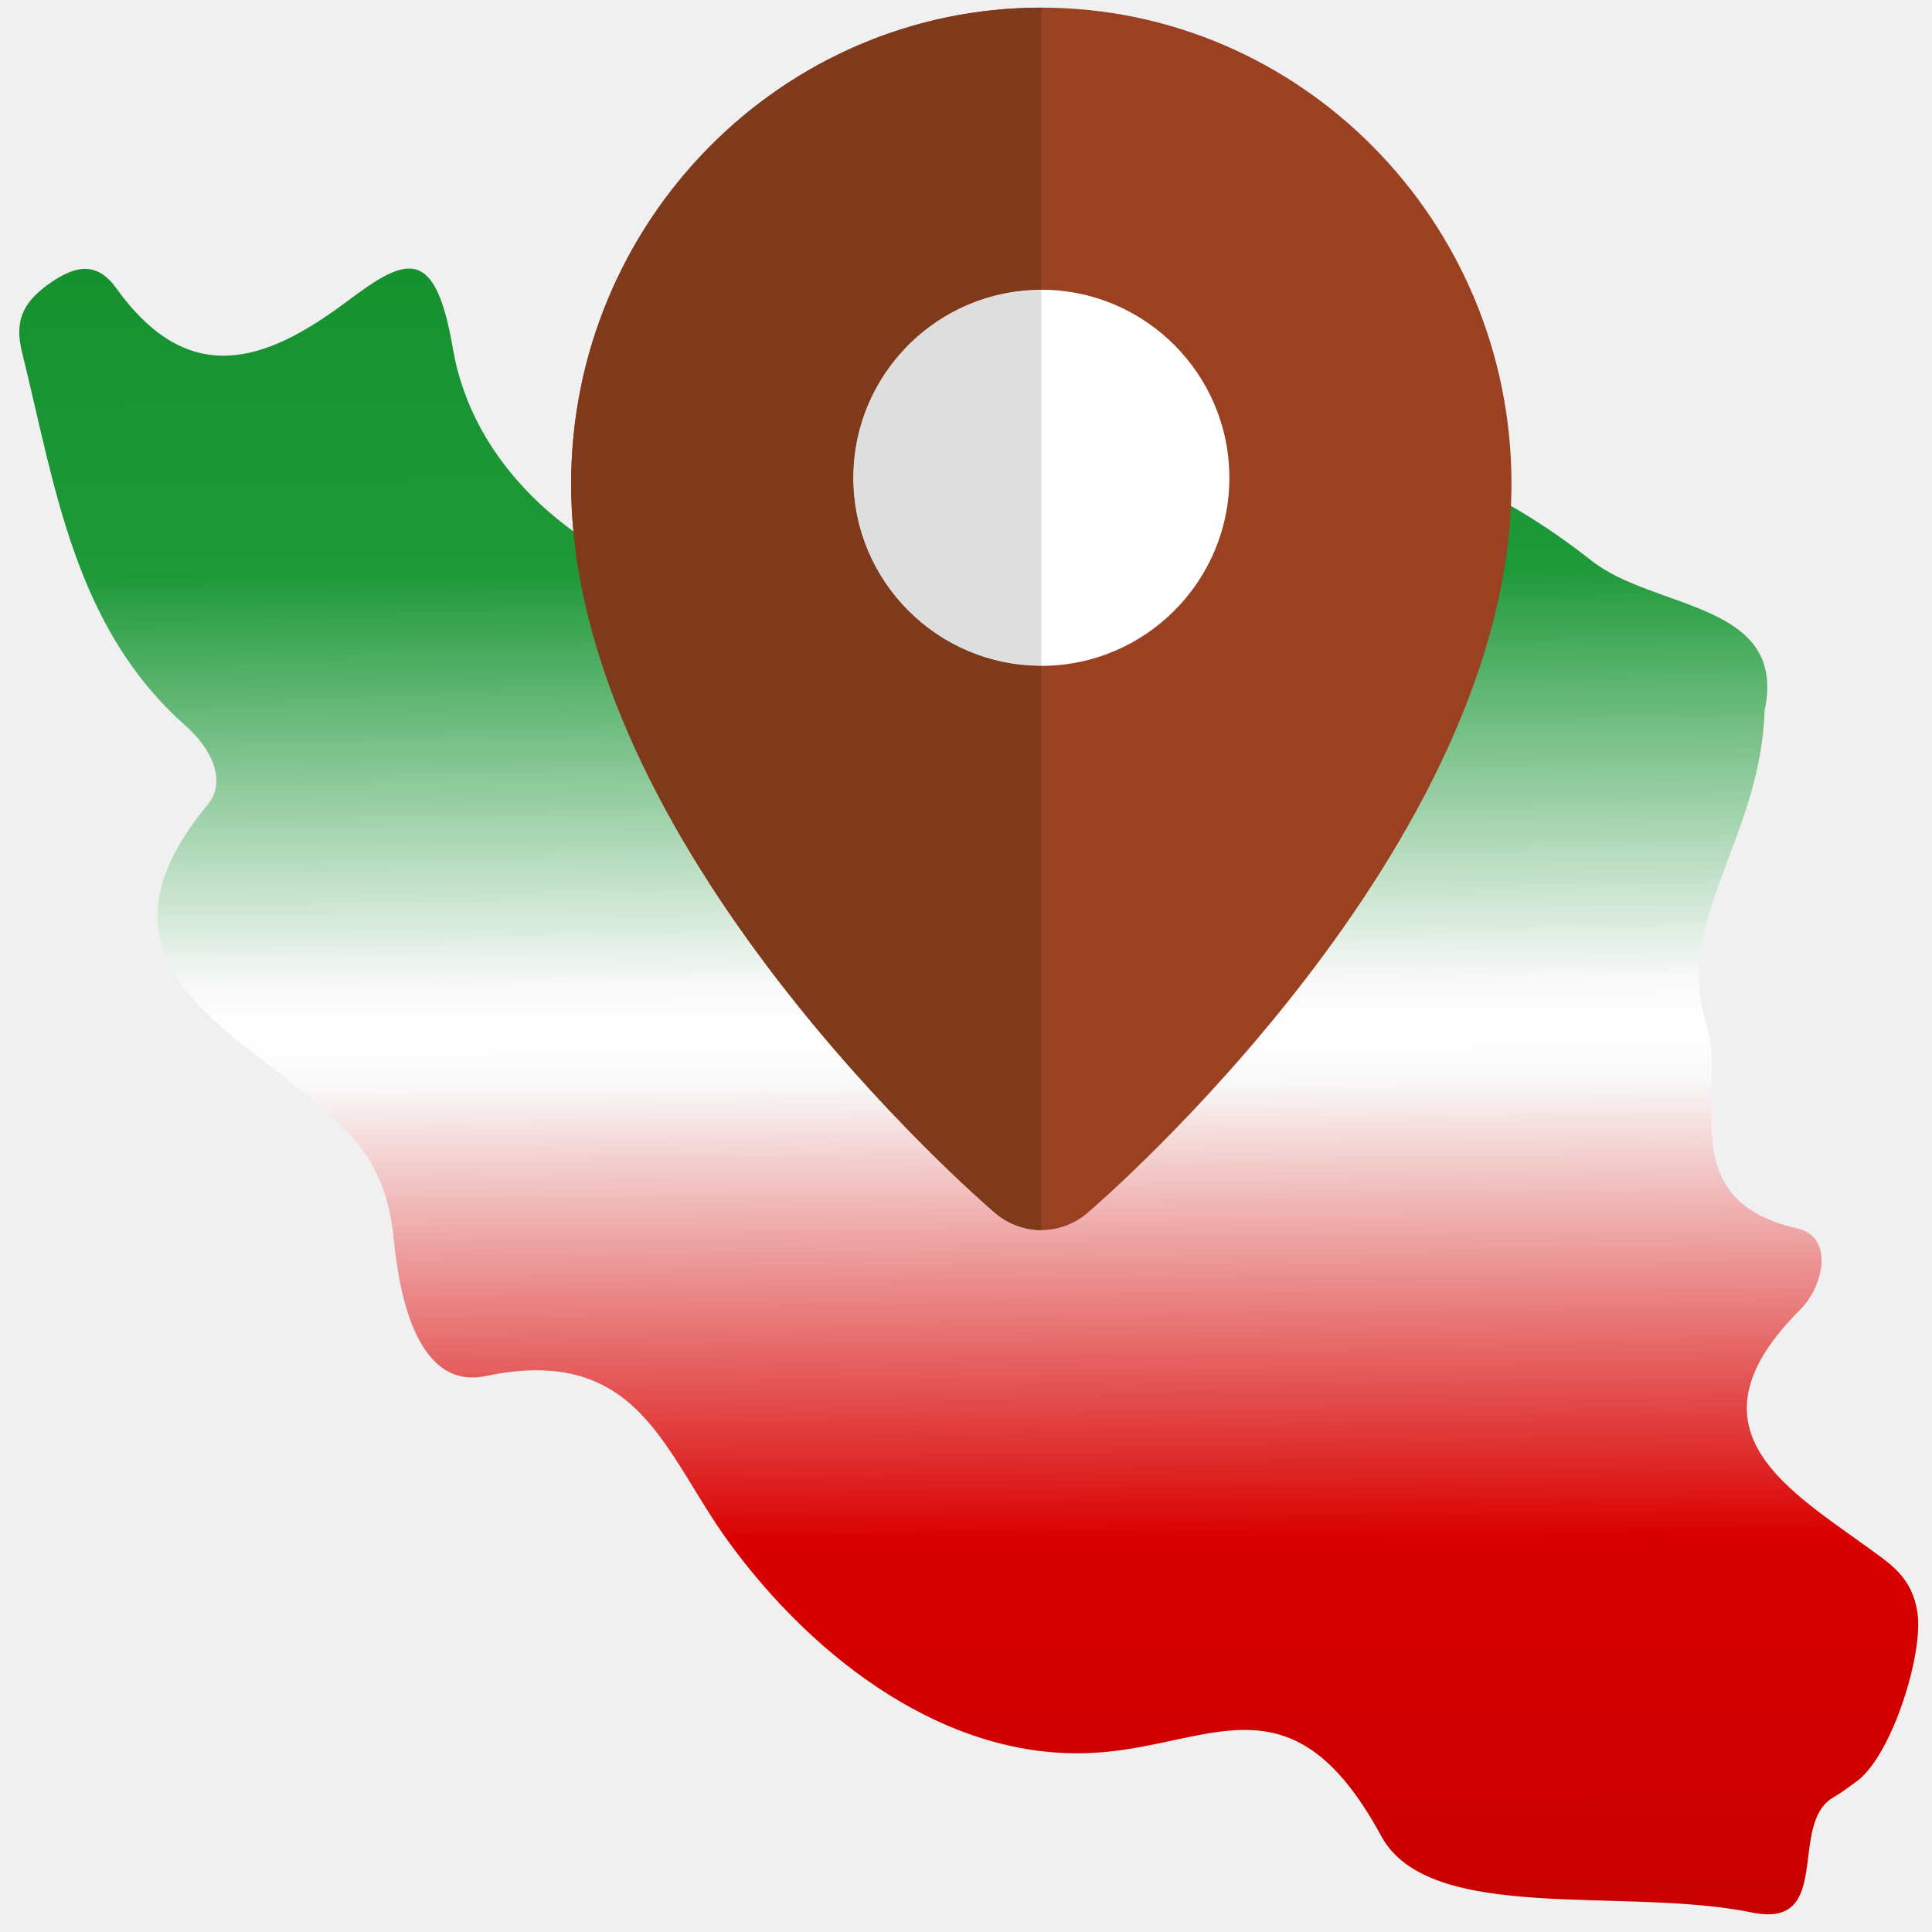
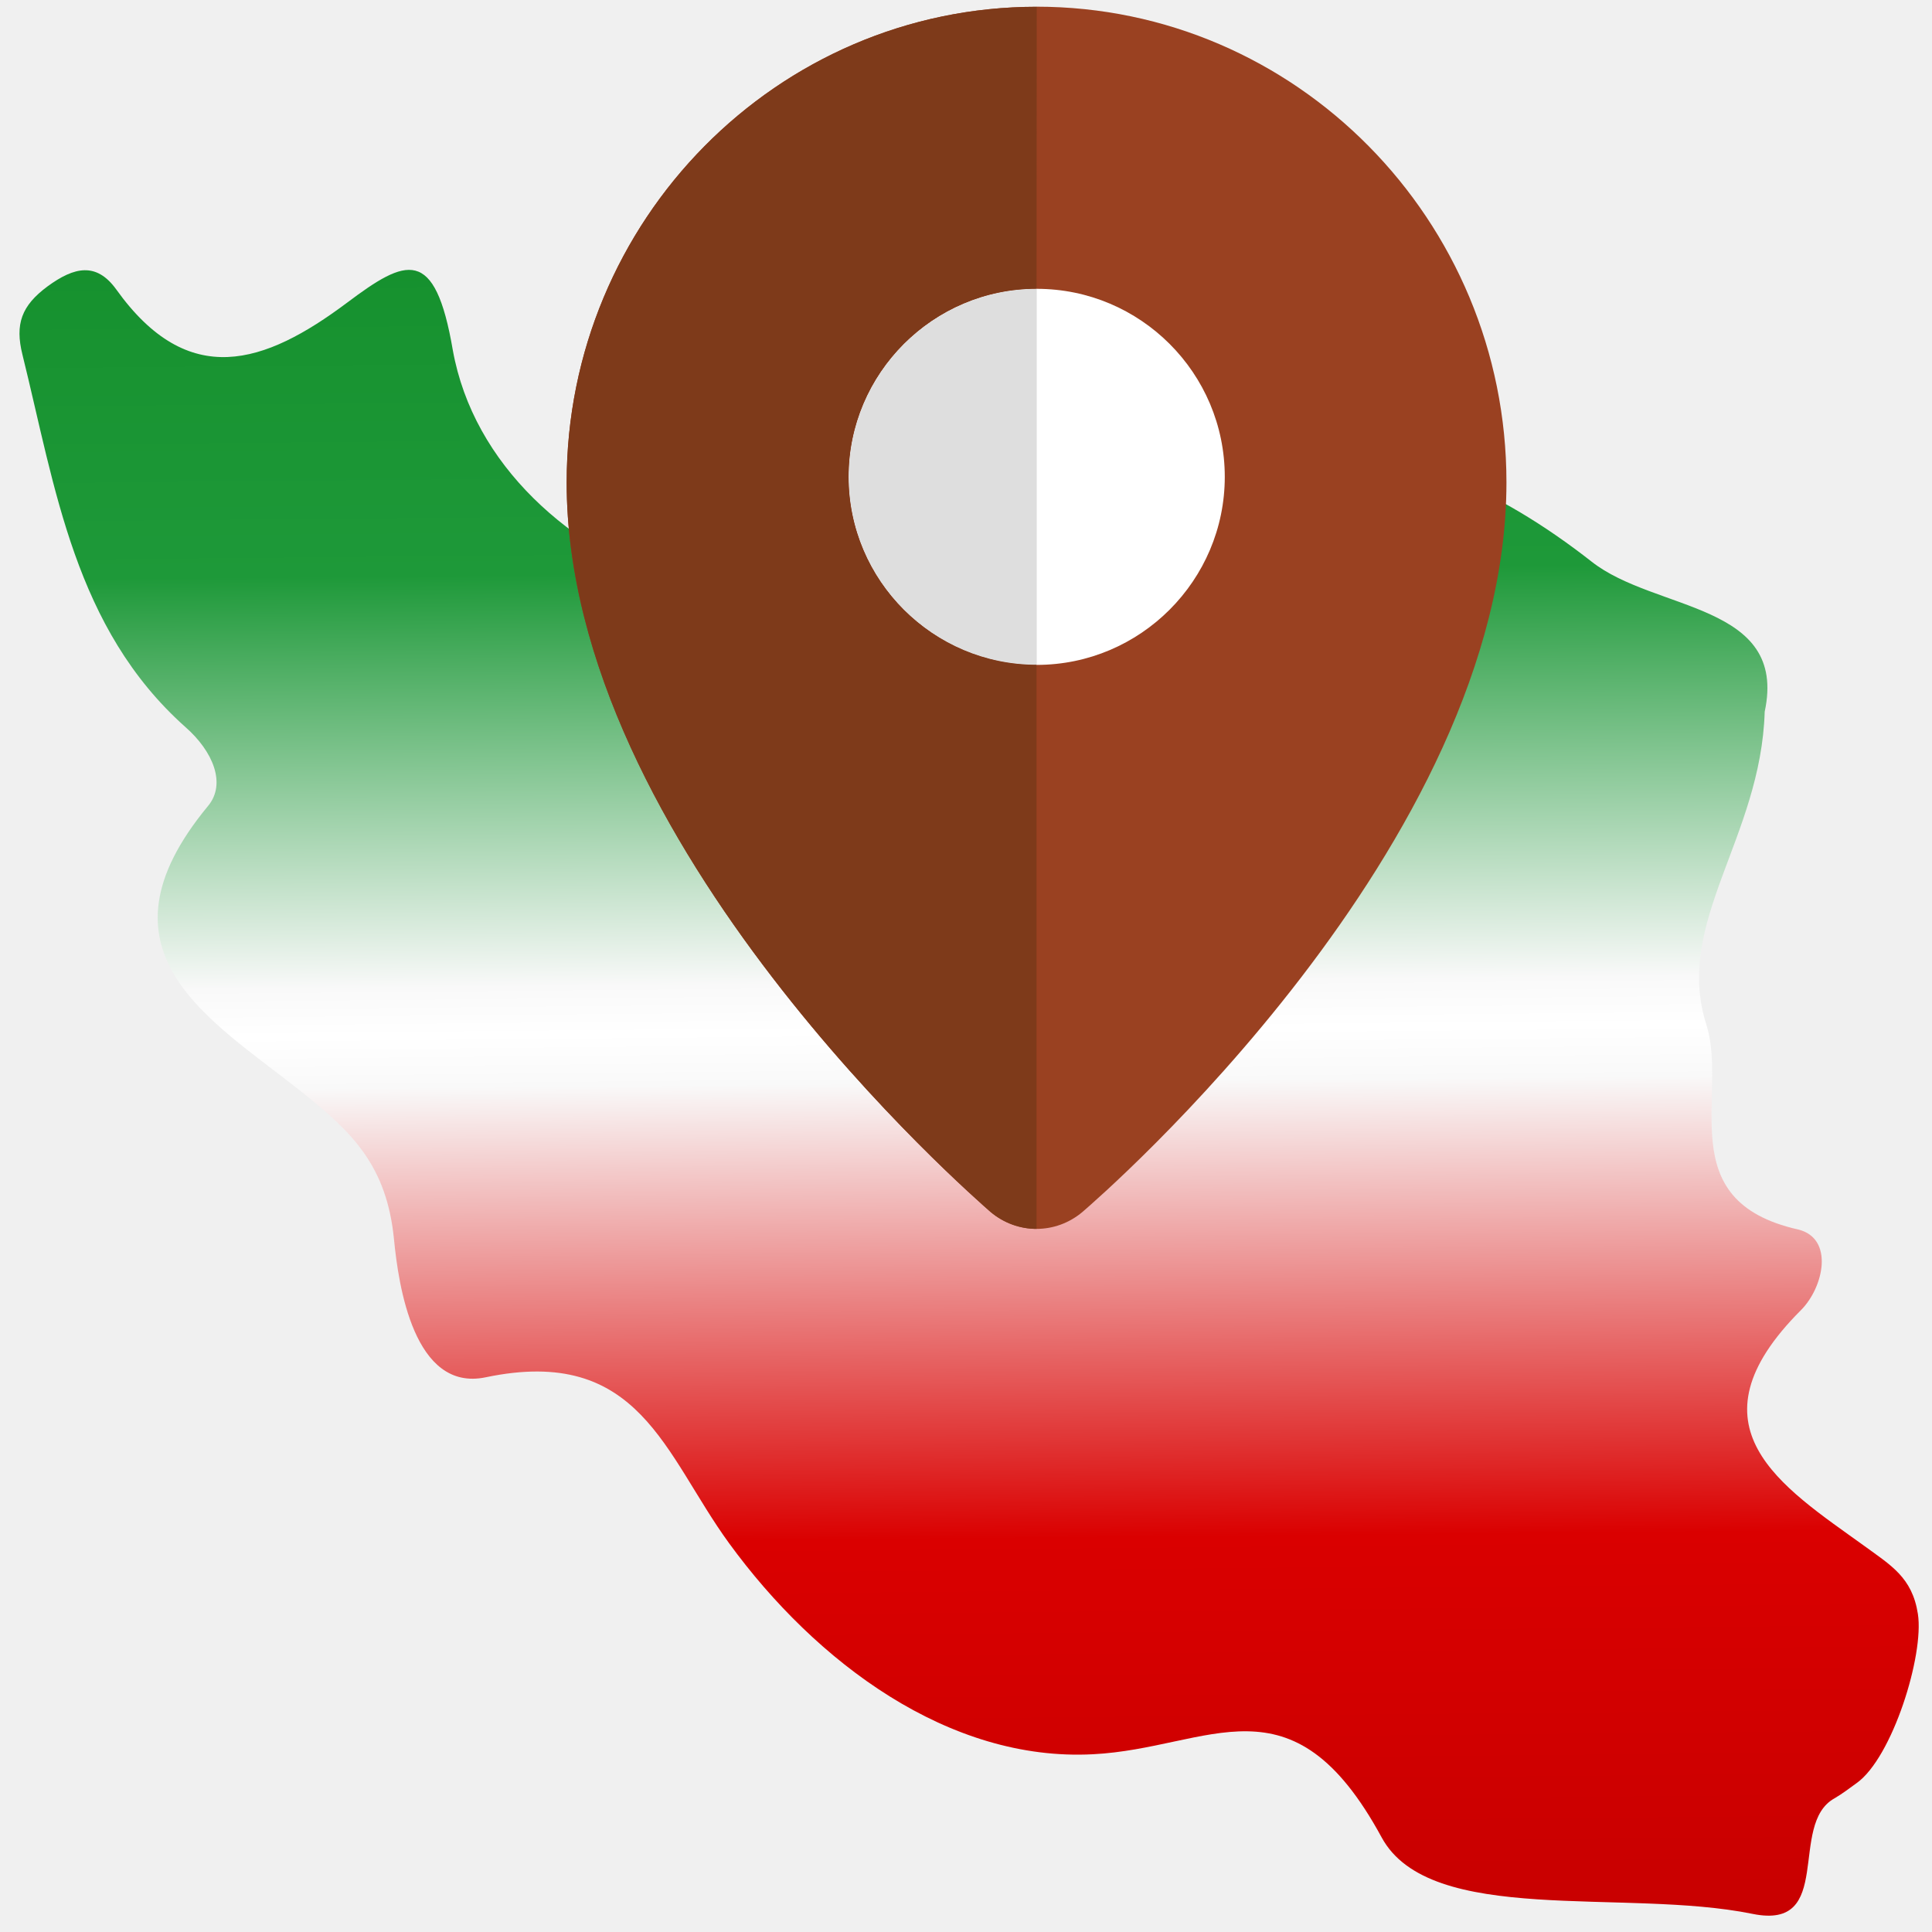
- <svg xmlns="http://www.w3.org/2000/svg" xmlns:xlink="http://www.w3.org/1999/xlink" id="svg2206" version="1.1" height="512" width="512">
-   <defs id="defs2210">
-     <linearGradient gradientTransform="matrix(23.43143,0,0,23.43143,5.1207,37.61826)" gradientUnits="userSpaceOnUse" y2="21.769" x2="10.755" y1="0.069" x1="10.618" id="linearGradient3735" xlink:href="#linearGradient5929" />
-     <linearGradient id="linearGradient5929">
-       <stop style="stop-color:#138e2a;stop-opacity:1" offset="0" id="stop5925" />
-       <stop id="stop12161" offset="0.22" style="stop-color:#1e9939;stop-opacity:1" />
-       <stop style="stop-color:#f9f9f9;stop-opacity:1" offset="0.435" id="stop12169" />
-       <stop id="stop12159" offset="0.46" style="stop-color:#ffffff;stop-opacity:1" />
-       <stop style="stop-color:#f9f9f9;stop-opacity:1" offset="0.487" id="stop12167" />
-       <stop style="stop-color:#da0000;stop-opacity:1" offset="0.725" id="stop12163" />
-       <stop style="stop-color:#c10000;stop-opacity:1" offset="1" id="stop5927" />
+ <svg xmlns="http://www.w3.org/2000/svg" width="512" height="512" version="1.1">
+   <defs>
+     <linearGradient id="a" x1="10.6" x2="10.8" y1=".069" y2="21.8" gradientTransform="matrix(23.4 0 0 23.4 5.12 37.6)" gradientUnits="userSpaceOnUse">
+       <stop style="stop-color:#138e2a" offset="0" />
+       <stop style="stop-color:#1e9939" offset=".22" />
+       <stop style="stop-color:#f9f9f9" offset=".435" />
+       <stop style="stop-color:#fff" offset=".46" />
+       <stop style="stop-color:#f9f9f9" offset=".487" />
+       <stop style="stop-color:#da0000" offset=".725" />
+       <stop style="stop-color:#c10000" offset="1" />
    </linearGradient>
  </defs>
-   <path style="fill:url(#linearGradient3735);fill-opacity:1;stroke:none;stroke-width:23.431" d="M 421.778,148.59 C 370.885,108.569 322.242,108.639 272.754,145.286 221.814,182.963 130.479,153.252 120.028,92.424 115.295,64.752 107.586,68.149 92.004,79.842 70.143,96.267 49.875,102.992 30.778,76.327 c -5.249,-7.264 -11.06,-5.998 -18.23,-0.797 -6.912,5.108 -8.67,10.005 -6.654,18.066 8.763,35.381 13.754,72.544 43.208,98.67 7.264,6.373 10.919,14.996 5.975,20.924 -32.031,38.662 0.586,56.47 24.556,75.613 13.567,10.778 22.775,19.682 24.697,39.435 1.171,11.903 5.225,40.396 24.322,36.436 40.818,-8.529 47.261,20.409 64.46,43.957 23.057,31.656 58.321,57.899 96.373,55.907 31.14,-1.546 52.627,-22.002 76.527,21.979 12.794,23.689 64.436,13.356 98.271,20.315 21.885,4.475 9.326,-23.666 21.698,-30.578 2.062,-1.195 4.007,-2.695 5.928,-4.077 9.419,-6.725 17.878,-33.882 16.238,-44.777 -1.5,-9.724 -7.193,-12.934 -14.293,-18.112 -21.791,-15.652 -47.589,-31.539 -16.66,-62.351 6.069,-6.069 8.881,-19.12 -0.797,-21.369 -33.765,-7.639 -18.347,-35.733 -24.252,-54.384 -8.552,-27.04 14.481,-49.253 15.488,-82.83 6.186,-28.891 -29.055,-26.548 -45.855,-39.763 z" id="path2838" />
-   <g transform="matrix(0.9872433,0,0,0.9872433,-0.01275672,-0.0127567)" id="g2150">
-     <rect x="-1" y="-1" width="514" height="514" id="canvas_background" fill="none" />
-     <g id="canvasGrid" width="100%" height="100%" x="0" y="0" overflow="visible" display="none">
-       <rect id="rect2147" width="100%" height="100%" x="0" y="0" stroke-width="0" fill="url(#gridpattern)" />
+   <path d="m422 149c-50.9-40-99.5-40-149-3.3-50.9 37.7-142 7.97-153-52.9-4.73-27.7-12.4-24.3-28-12.6-21.9 16.4-42.1 23.2-61.2-3.51-5.25-7.26-11.1-6-18.2-0.797-6.91 5.11-8.67 10-6.65 18.1 8.76 35.4 13.8 72.5 43.2 98.7 7.26 6.37 10.9 15 5.98 20.9-32 38.7 0.586 56.5 24.6 75.6 13.6 10.8 22.8 19.7 24.7 39.4 1.17 11.9 5.23 40.4 24.3 36.4 40.8-8.53 47.3 20.4 64.5 44 23.1 31.7 58.3 57.9 96.4 55.9 31.1-1.55 52.6-22 76.5 22 12.8 23.7 64.4 13.4 98.3 20.3 21.9 4.48 9.33-23.7 21.7-30.6 2.06-1.2 4.01-2.69 5.93-4.08 9.42-6.72 17.9-33.9 16.2-44.8-1.5-9.72-7.19-12.9-14.3-18.1-21.8-15.7-47.6-31.5-16.7-62.4 6.07-6.07 8.88-19.1-0.797-21.4-33.8-7.64-18.3-35.7-24.3-54.4-8.55-27 14.5-49.3 15.5-82.8 6.19-28.9-29.1-26.5-45.9-39.8z" style="fill:url(#a)" />
+   <g transform="matrix(.987 0 0 .987 -.0128 -.0128)">
+     <rect id="canvas_background" x="-1" y="-1" width="514" height="514" fill="none" />
+     <g id="canvasGrid" x="0" y="0" width="100%" height="100%" display="none" overflow="visible">
+       <rect width="100%" height="100%" fill="url(#gridpattern)" stroke-width="0" />
    </g>
  </g>
-   <g id="svg_88" transform="matrix(1.126675,0,0,1.126675,-1669.45,-1716.469)" stroke="null">
-     <rect fill="none" id="svg_86" height="402" width="514" y="1548.925" x="1469.718" stroke="null" />
-     <g display="none" id="svg_85" stroke="null">
-       <rect fill="url(#gridpattern)" stroke-width="0" y="1549.925" x="1470.718" height="512" width="512" id="svg_89" stroke="null" />
+   <g transform="matrix(1.13 0 0 1.13 -1669 -1716)" stroke="null">
+     <rect x="1470" y="1549" width="514" height="402" fill="none" />
+     <g display="none">
+       <rect x="1471" y="1550" width="512" height="512" fill="url(#gridpattern)" stroke="null" stroke-width="0" />
    </g>
  </g>
-   <g transform="matrix(19.41967,0,0,19.41967,-1767.75,-1815.282)" id="svg_82" stroke="null" />
-   <g transform="matrix(19.41967,0,0,19.41967,-1767.75,-1815.282)" id="svg_81" stroke="null" />
-   <g transform="matrix(19.41967,0,0,19.41967,-1767.75,-1815.282)" id="svg_80" stroke="null" />
-   <g transform="matrix(19.41967,0,0,19.41967,-1767.75,-1815.282)" id="svg_79" stroke="null" />
-   <g transform="matrix(19.41967,0,0,19.41967,-1767.75,-1815.282)" id="svg_78" stroke="null" />
-   <g transform="matrix(19.41967,0,0,19.41967,-1767.75,-1815.282)" id="svg_77" stroke="null" />
-   <g transform="matrix(19.41967,0,0,19.41967,-1767.75,-1815.282)" id="svg_76" stroke="null" />
-   <g transform="matrix(19.41967,0,0,19.41967,-1767.75,-1815.282)" id="svg_75" stroke="null" />
-   <g transform="matrix(19.41967,0,0,19.41967,-1767.75,-1815.282)" id="svg_74" stroke="null" />
-   <g transform="matrix(19.41967,0,0,19.41967,-1767.75,-1815.282)" id="svg_73" stroke="null" />
-   <g transform="matrix(19.41967,0,0,19.41967,-1767.75,-1815.282)" id="svg_72" stroke="null" />
-   <g transform="matrix(19.41967,0,0,19.41967,-1767.75,-1815.282)" id="svg_71" stroke="null" />
-   <g transform="matrix(19.41967,0,0,19.41967,-1767.75,-1815.282)" id="svg_70" stroke="null" />
-   <g transform="matrix(19.41967,0,0,19.41967,-1767.75,-1815.282)" id="svg_69" stroke="null" />
-   <g transform="matrix(19.41967,0,0,19.41967,-1767.75,-1815.282)" id="svg_68" stroke="null" />
-   <g transform="matrix(0.4979303,0,0,0.4979303,-2477.929,-2235.883)" id="svg_60" stroke="null" />
-   <g transform="matrix(0.4979303,0,0,0.4979303,-2477.929,-2235.883)" id="svg_59" stroke="null" />
-   <g transform="matrix(0.4979303,0,0,0.4979303,-2477.929,-2235.883)" id="svg_58" stroke="null" />
-   <g transform="matrix(0.4979303,0,0,0.4979303,-2477.929,-2235.883)" id="svg_57" stroke="null" />
-   <g transform="matrix(0.4979303,0,0,0.4979303,-2477.929,-2235.883)" id="svg_56" stroke="null" />
-   <g transform="matrix(0.4979303,0,0,0.4979303,-2477.929,-2235.883)" id="svg_55" stroke="null" />
-   <g transform="matrix(0.4979303,0,0,0.4979303,-2477.929,-2235.883)" id="svg_54" stroke="null" />
-   <g transform="matrix(0.4979303,0,0,0.4979303,-2477.929,-2235.883)" id="svg_53" stroke="null" />
-   <g transform="matrix(0.4979303,0,0,0.4979303,-2477.929,-2235.883)" id="svg_52" stroke="null" />
-   <g transform="matrix(0.4979303,0,0,0.4979303,-2477.929,-2235.883)" id="svg_51" stroke="null" />
-   <g transform="matrix(0.4979303,0,0,0.4979303,-2477.929,-2235.883)" id="svg_50" stroke="null" />
-   <g transform="matrix(0.4979303,0,0,0.4979303,-2477.929,-2235.883)" id="svg_49" stroke="null" />
-   <g transform="matrix(0.4979303,0,0,0.4979303,-2477.929,-2235.883)" id="svg_48" stroke="null" />
-   <g transform="matrix(0.4979303,0,0,0.4979303,-2477.929,-2235.883)" id="svg_47" stroke="null" />
-   <g transform="matrix(0.4979303,0,0,0.4979303,-2477.929,-2235.883)" id="svg_46" stroke="null" />
-   <g transform="matrix(27.20001,0,0,27.20001,513.8507,-203.9198)" id="g3149">
-     <g transform="matrix(0.916167,0,0,0.916167,-26.15327,-2.506375)" id="g3160">
-       <path id="path3123" fill="#f44336" d="m 19,11 c -2.757,0 -5,2.272 -5,5.063 0,3.853 4.328,7.6 4.512,7.758 C 18.653,23.939 18.826,24 19,24 19.174,24 19.347,23.939 19.488,23.82 19.672,23.662 24,19.915 24,16.063 24,13.272 21.757,11 19,11 Z" style="fill:#9a4121;fill-opacity:1" />
-       <path id="path3125" fill="#ffffff" d="m 19,18 c -1.103,0 -2,-0.896 -2,-2 0,-1.103 0.897,-2 2,-2 1.103,0 2,0.897 2,2 0,1.104 -0.897,2 -2,2 z" />
-       <path id="path3129" fill="#dedede" d="m 19,14 c -1.103,0 -2,0.897 -2,2 0,1.104 0.897,2 2,2 z" />
-       <path id="path3127" fill="#d43a2f" d="m 19,11 c -2.757,0 -5,2.272 -5,5.063 0,3.853 4.328,7.6 4.512,7.758 C 18.653,23.939 18.826,24 19,24 v -6 c -1.103,0 -2,-0.896 -2,-2 0,-1.103 0.897,-2 2,-2 z" style="fill:#7e3a1a;fill-opacity:1" />
+   <g transform="matrix(27.2 0 0 27.2 514 -204)">
+     <g transform="matrix(.916 0 0 .916 -26.2 -2.51)">
+       <path d="m19 11c-2.76 0-5 2.27-5 5.06 0 3.85 4.33 7.6 4.51 7.76 0.141 0.118 0.314 0.179 0.488 0.179s0.347-0.061 0.488-0.18c0.184-0.158 4.51-3.9 4.51-7.76 0-2.79-2.24-5.06-5-5.06z" fill="#f44336" style="fill:#9a4121" />
+       <path d="m19 18c-1.1 0-2-0.896-2-2 0-1.1 0.897-2 2-2s2 0.897 2 2c0 1.1-0.897 2-2 2z" fill="#fff" />
+       <path d="m19 14c-1.1 0-2 0.897-2 2 0 1.1 0.897 2 2 2z" fill="#dedede" />
+       <path d="m19 11c-2.76 0-5 2.27-5 5.06 0 3.85 4.33 7.6 4.51 7.76 0.141 0.118 0.314 0.179 0.488 0.179v-6c-1.1 0-2-0.896-2-2 0-1.1 0.897-2 2-2z" fill="#d43a2f" style="fill:#7e3a1a" />
    </g>
  </g>
</svg>
